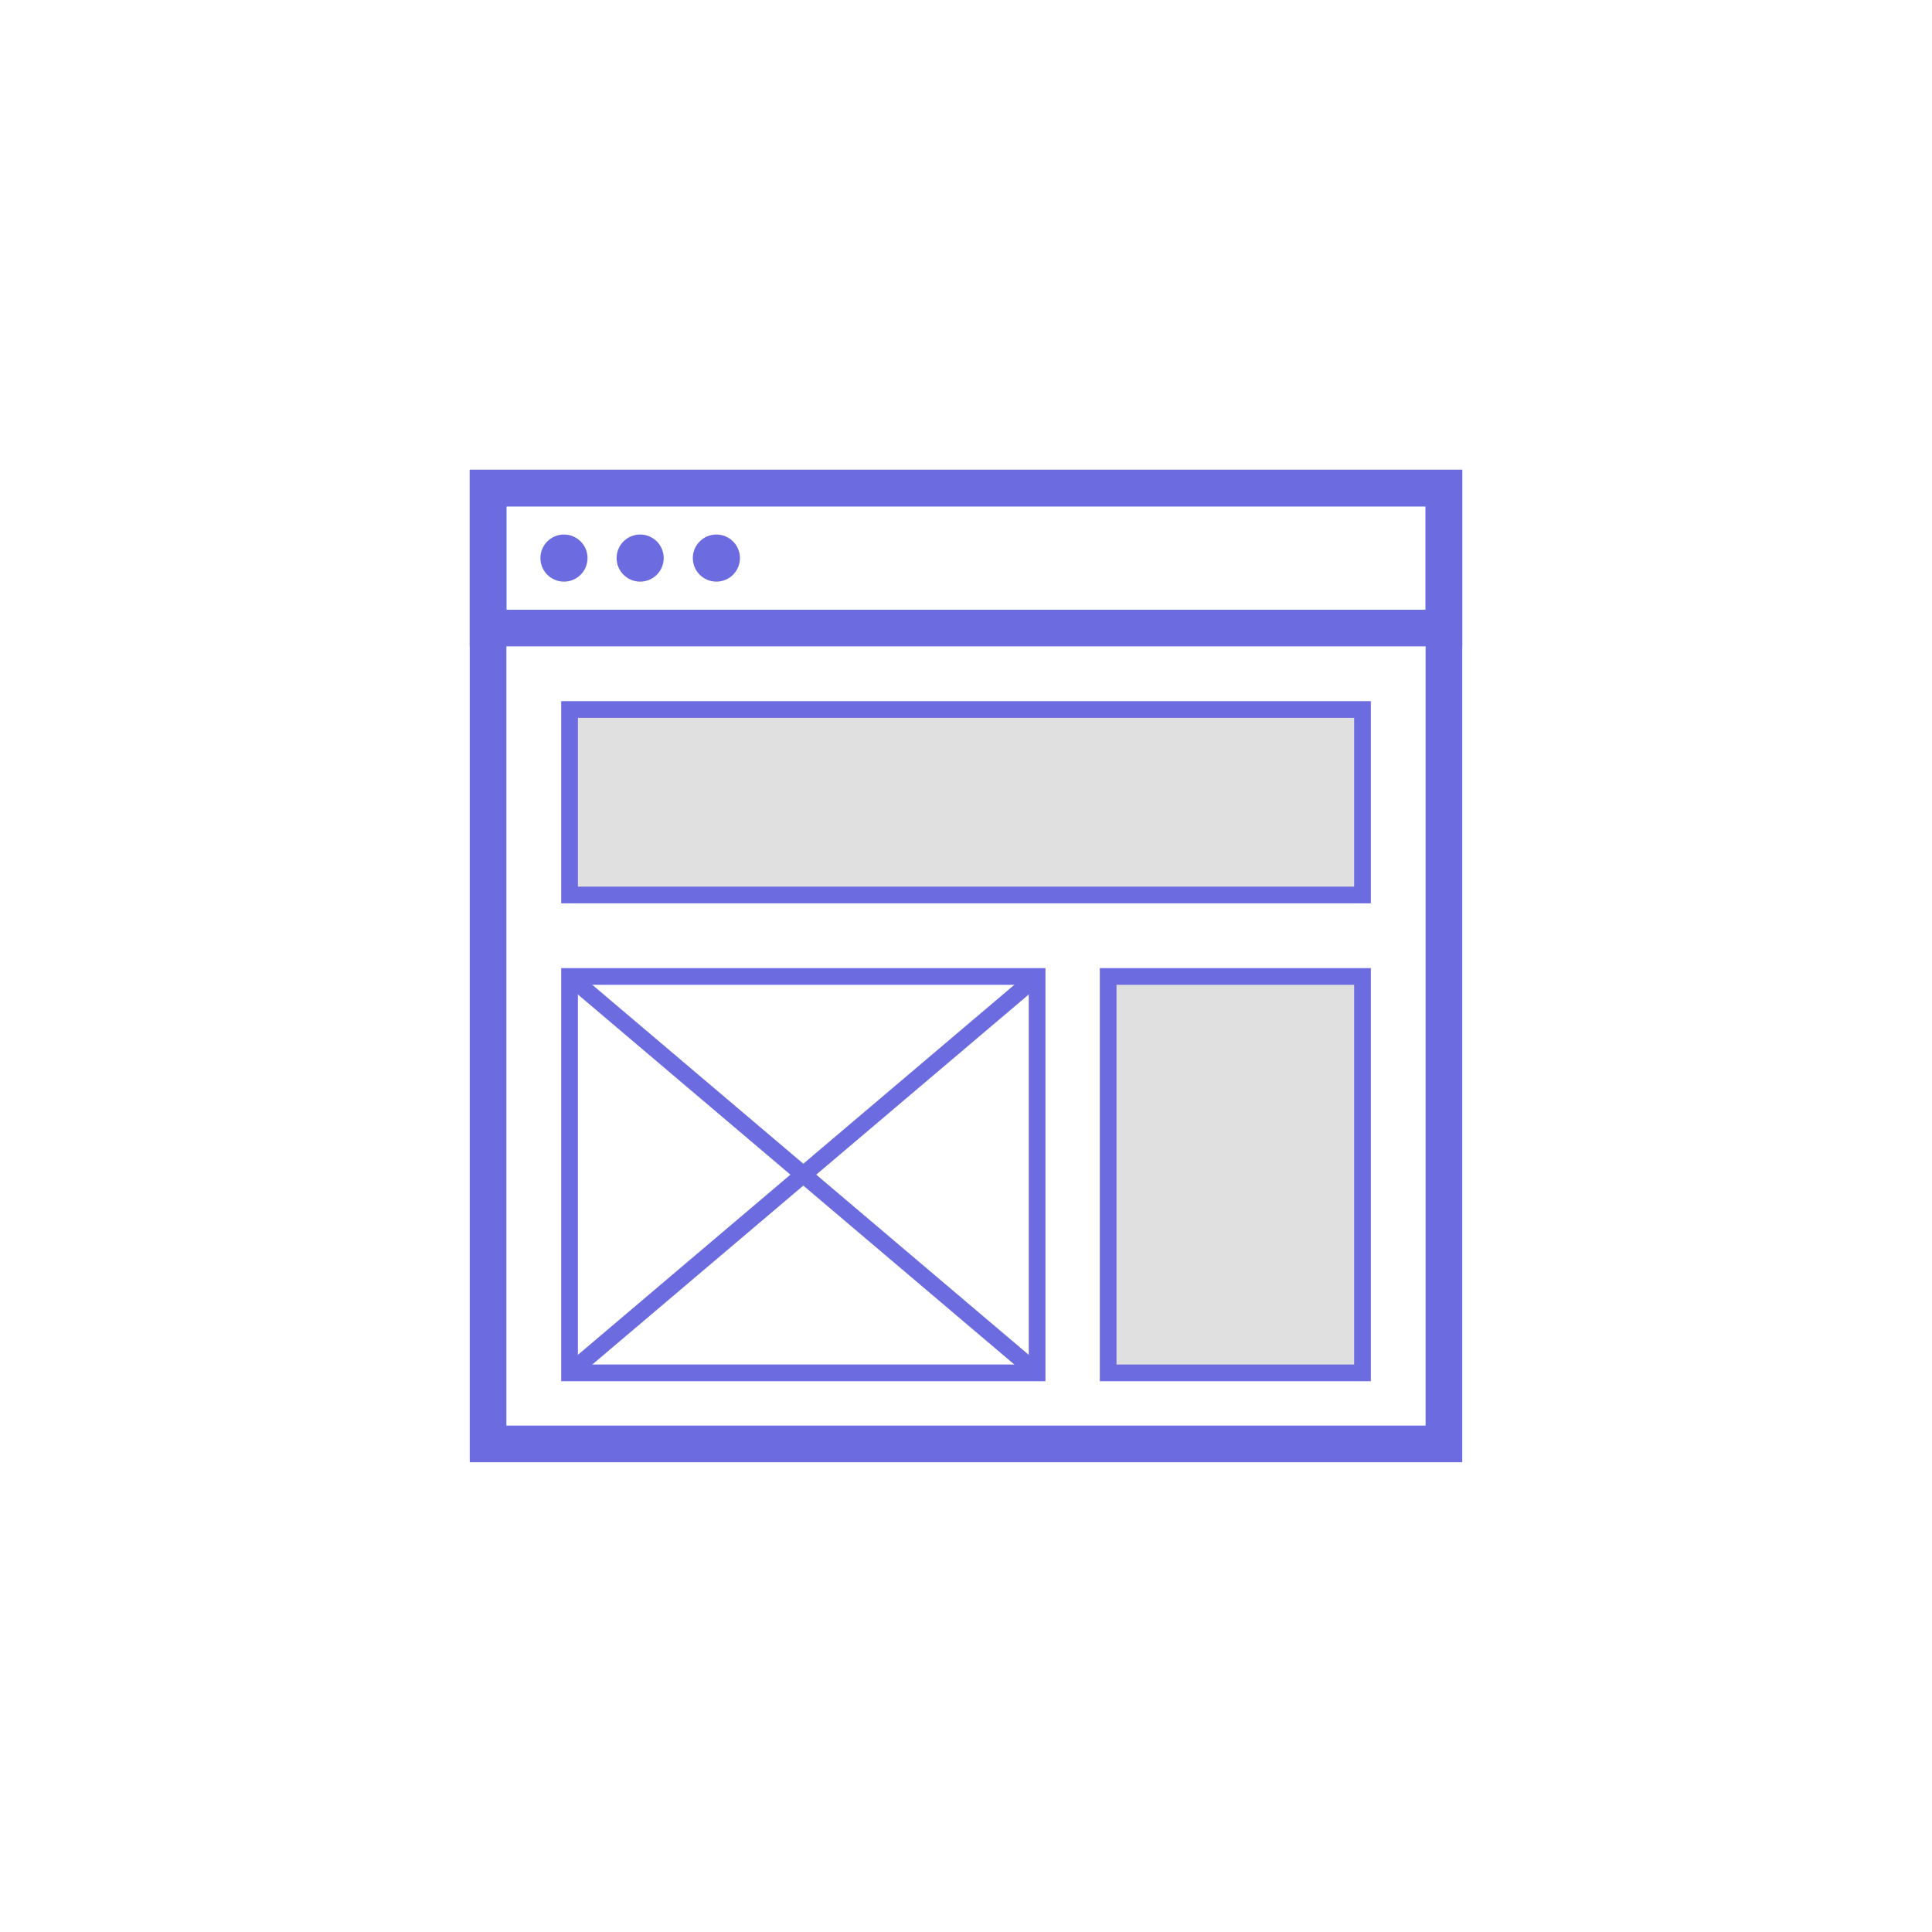
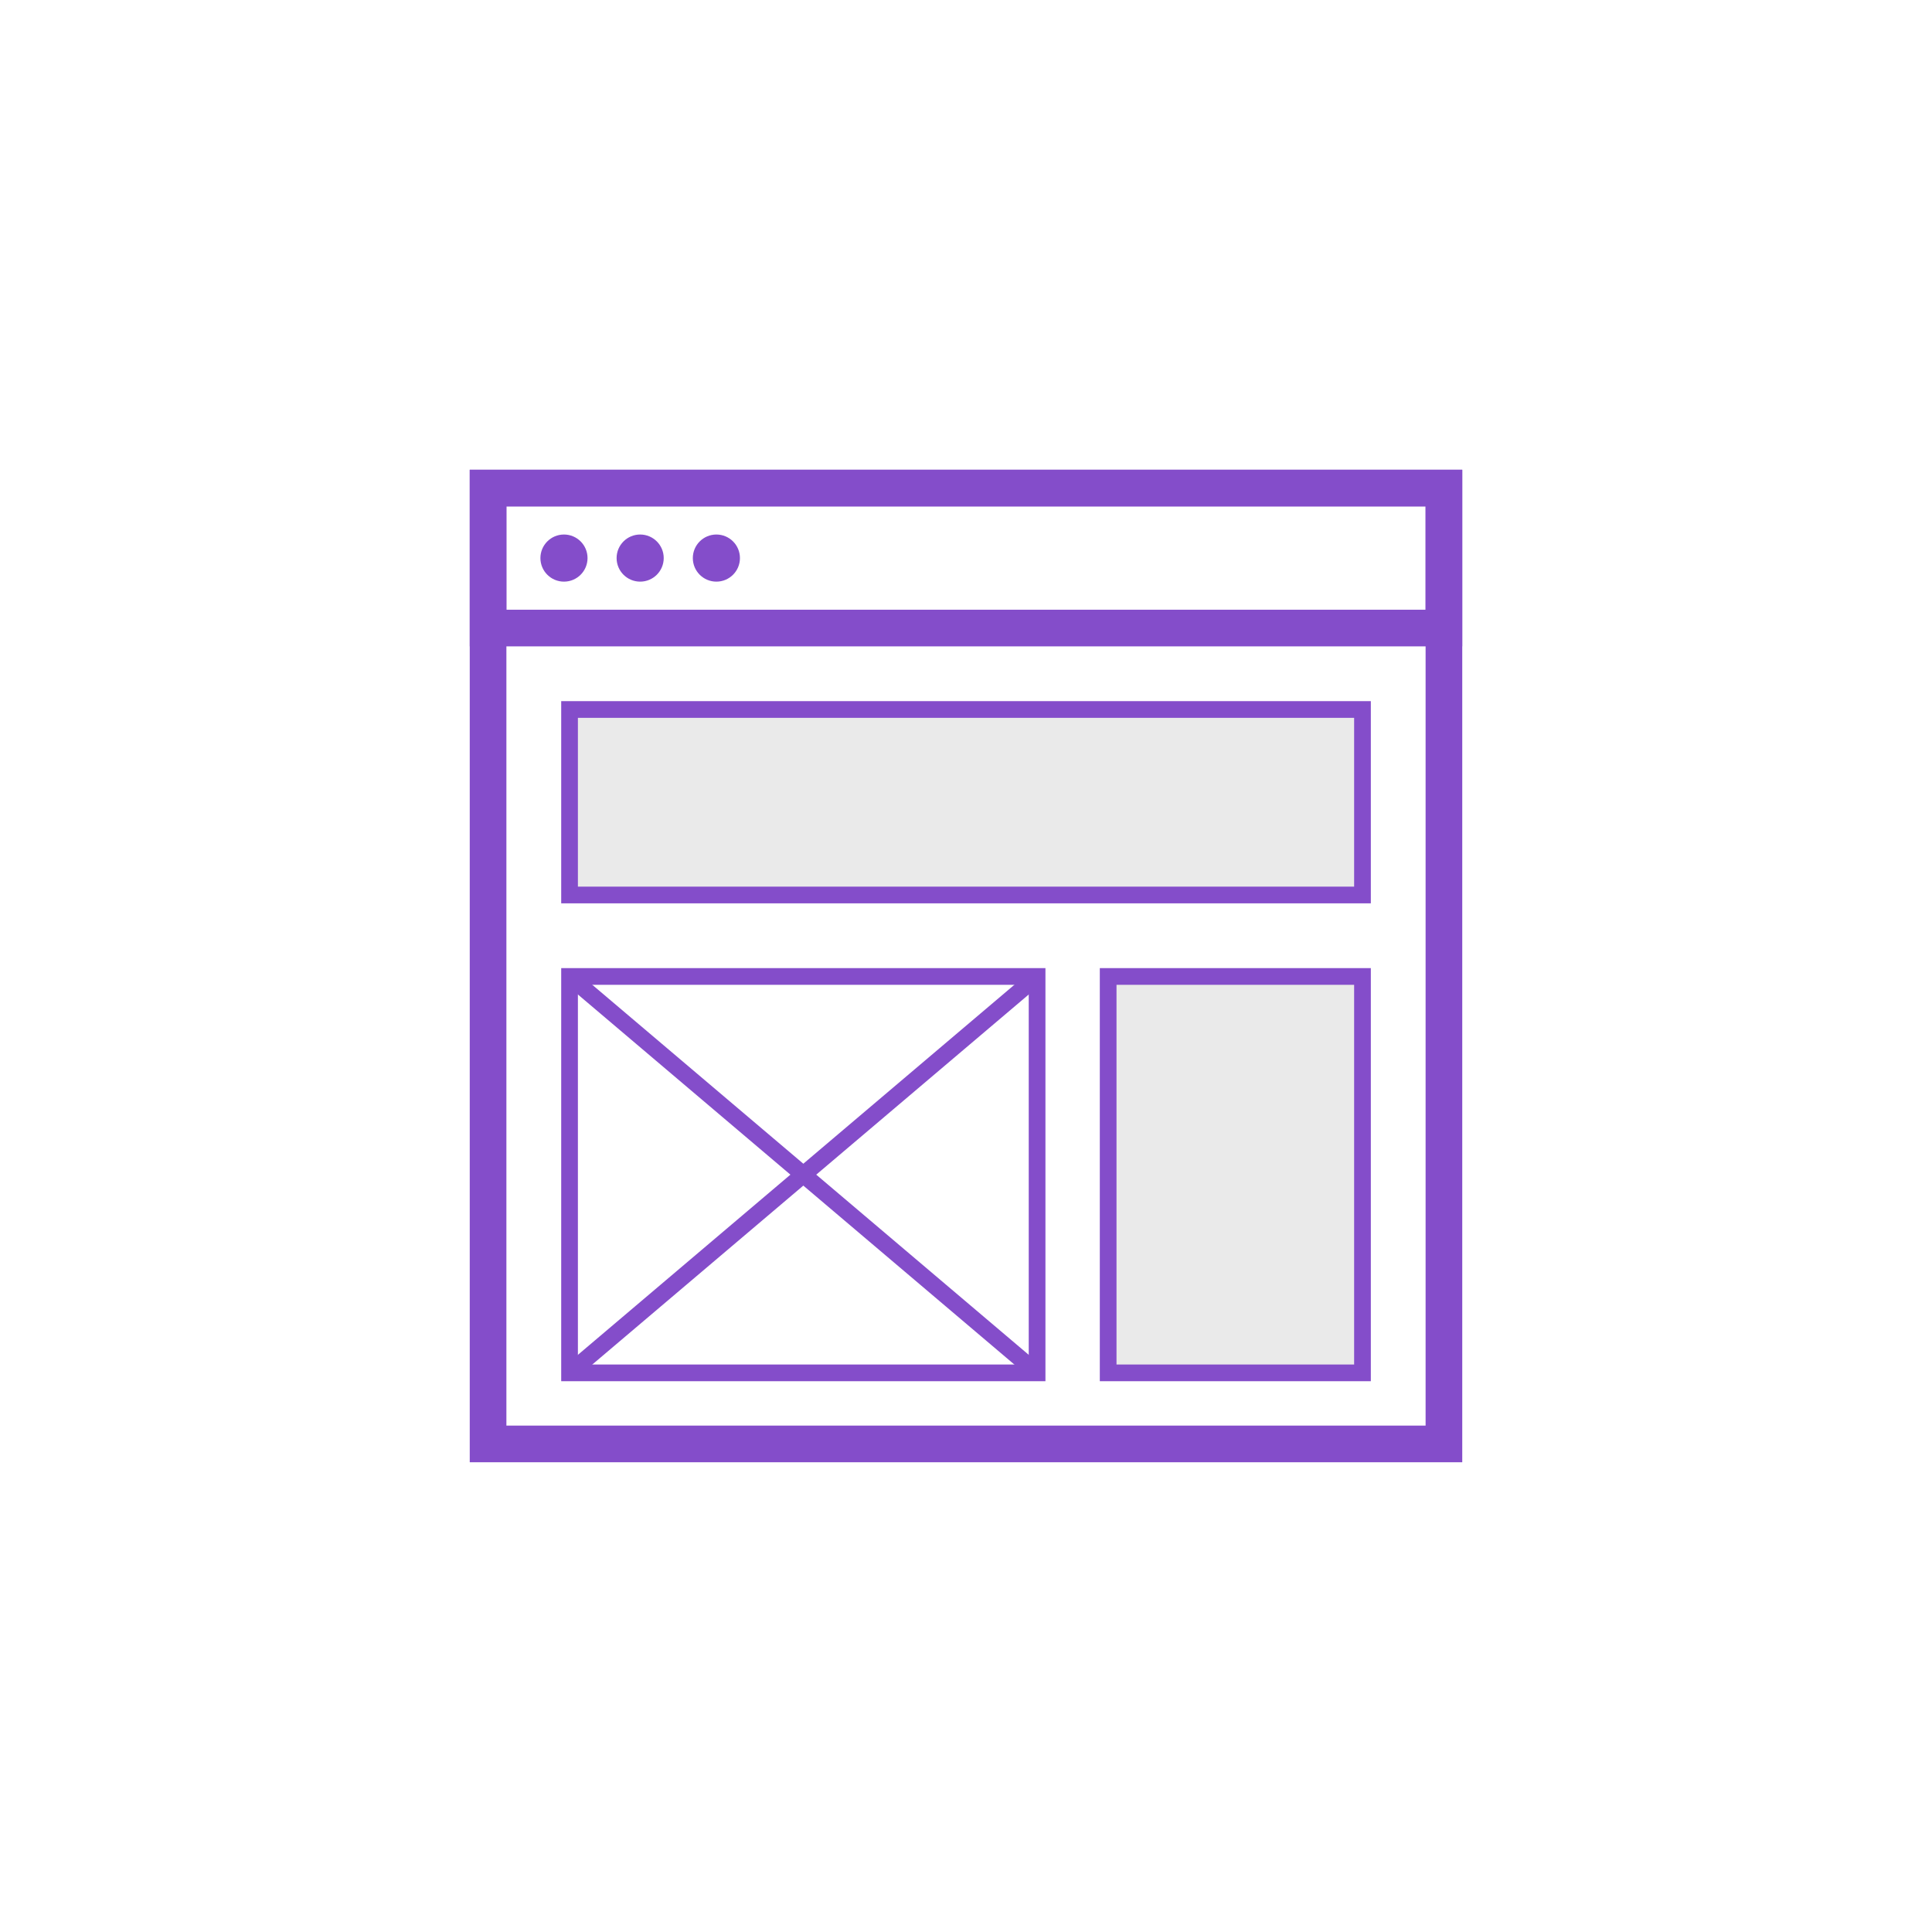
- <svg xmlns="http://www.w3.org/2000/svg" version="1.1" id="Layer_1" x="0px" y="0px" viewBox="0 0 543.69 543.69" style="enable-background:new 0 0 543.69 543.69;" xml:space="preserve">
-   <style type="text/css">
- 	.st0{fill:#E0E0E0;stroke:#6C6CE0;stroke-width:4.699;stroke-miterlimit:10;}
- 	.st1{fill:none;stroke:#6C6CE0;stroke-width:10.315;stroke-miterlimit:10;}
- 	.st2{fill:#6C6CE0;}
- 	.st3{fill:none;stroke:#6C6CE0;stroke-width:4.699;stroke-miterlimit:10;}
- </style>
-   <rect x="160.28" y="199.66" class="st0" width="223.14" height="52.2" />
-   <rect x="137.35" y="137.35" class="st1" width="268.99" height="268.99" />
-   <rect x="137.35" y="137.35" class="st1" width="268.99" height="39.39" />
-   <circle class="st2" cx="158.71" cy="157.05" r="6.63" />
-   <circle class="st2" cx="180.15" cy="157.05" r="6.63" />
-   <circle class="st2" cx="201.6" cy="157.05" r="6.63" />
-   <rect x="160.28" y="274.79" class="st3" width="131.57" height="111.55" />
-   <rect x="311.85" y="274.79" class="st0" width="71.57" height="111.55" />
-   <line class="st3" x1="160.28" y1="274.79" x2="291.85" y2="386.34" />
-   <line class="st3" x1="291.85" y1="274.79" x2="160.28" y2="386.34" />
+ <svg xmlns="http://www.w3.org/2000/svg" id="Layer_1" version="1.1" viewBox="0 0 543.69 543.69">
+   <defs>
+     <style>
+       .st0 {
+         fill: #844dca;
+       }
+ 
+       .st1, .st2 {
+         stroke-width: 4.699px;
+       }
+ 
+       .st1, .st2, .st3 {
+         stroke: #844dca;
+         stroke-miterlimit: 10;
+       }
+ 
+       .st1, .st3 {
+         fill: none;
+       }
+ 
+       .st2 {
+         fill: #eaeaea;
+       }
+ 
+       .st3 {
+         stroke-width: 10.315px;
+       }
+     </style>
+   </defs>
+   <rect class="st2" x="160.28" y="199.66" width="223.14" height="52.2" />
+   <rect class="st3" x="137.35" y="137.35" width="268.99" height="268.99" />
+   <rect class="st3" x="137.35" y="137.35" width="268.99" height="39.39" />
+   <circle class="st0" cx="158.71" cy="157.05" r="6.63" />
+   <circle class="st0" cx="180.15" cy="157.05" r="6.63" />
+   <circle class="st0" cx="201.6" cy="157.05" r="6.63" />
+   <rect class="st1" x="160.28" y="274.79" width="131.57" height="111.55" />
+   <rect class="st2" x="311.85" y="274.79" width="71.57" height="111.55" />
+   <line class="st1" x1="160.28" y1="274.79" x2="291.85" y2="386.34" />
+   <line class="st1" x1="291.85" y1="274.79" x2="160.28" y2="386.34" />
</svg>
